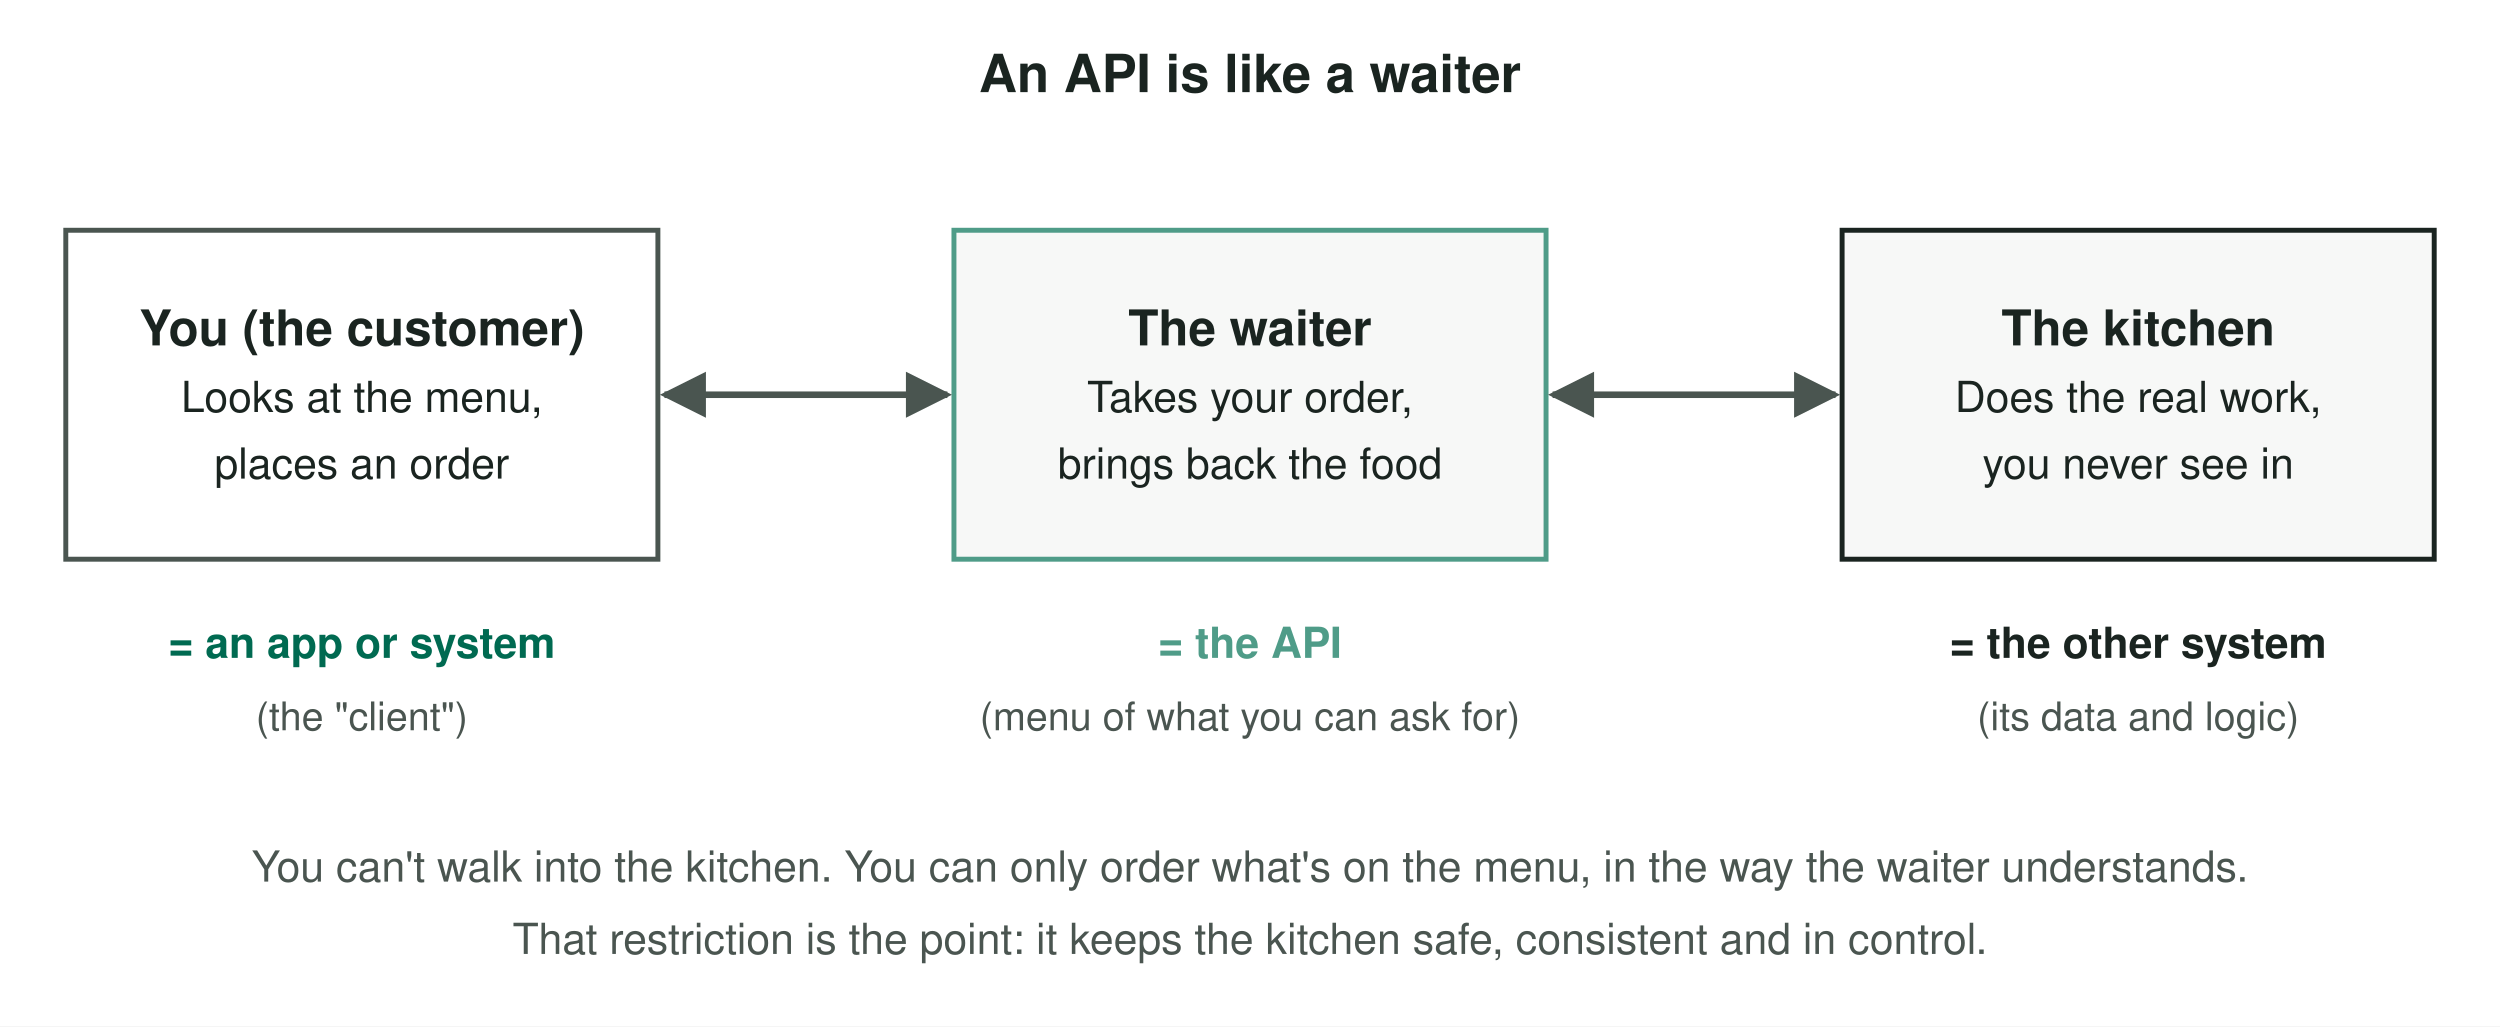
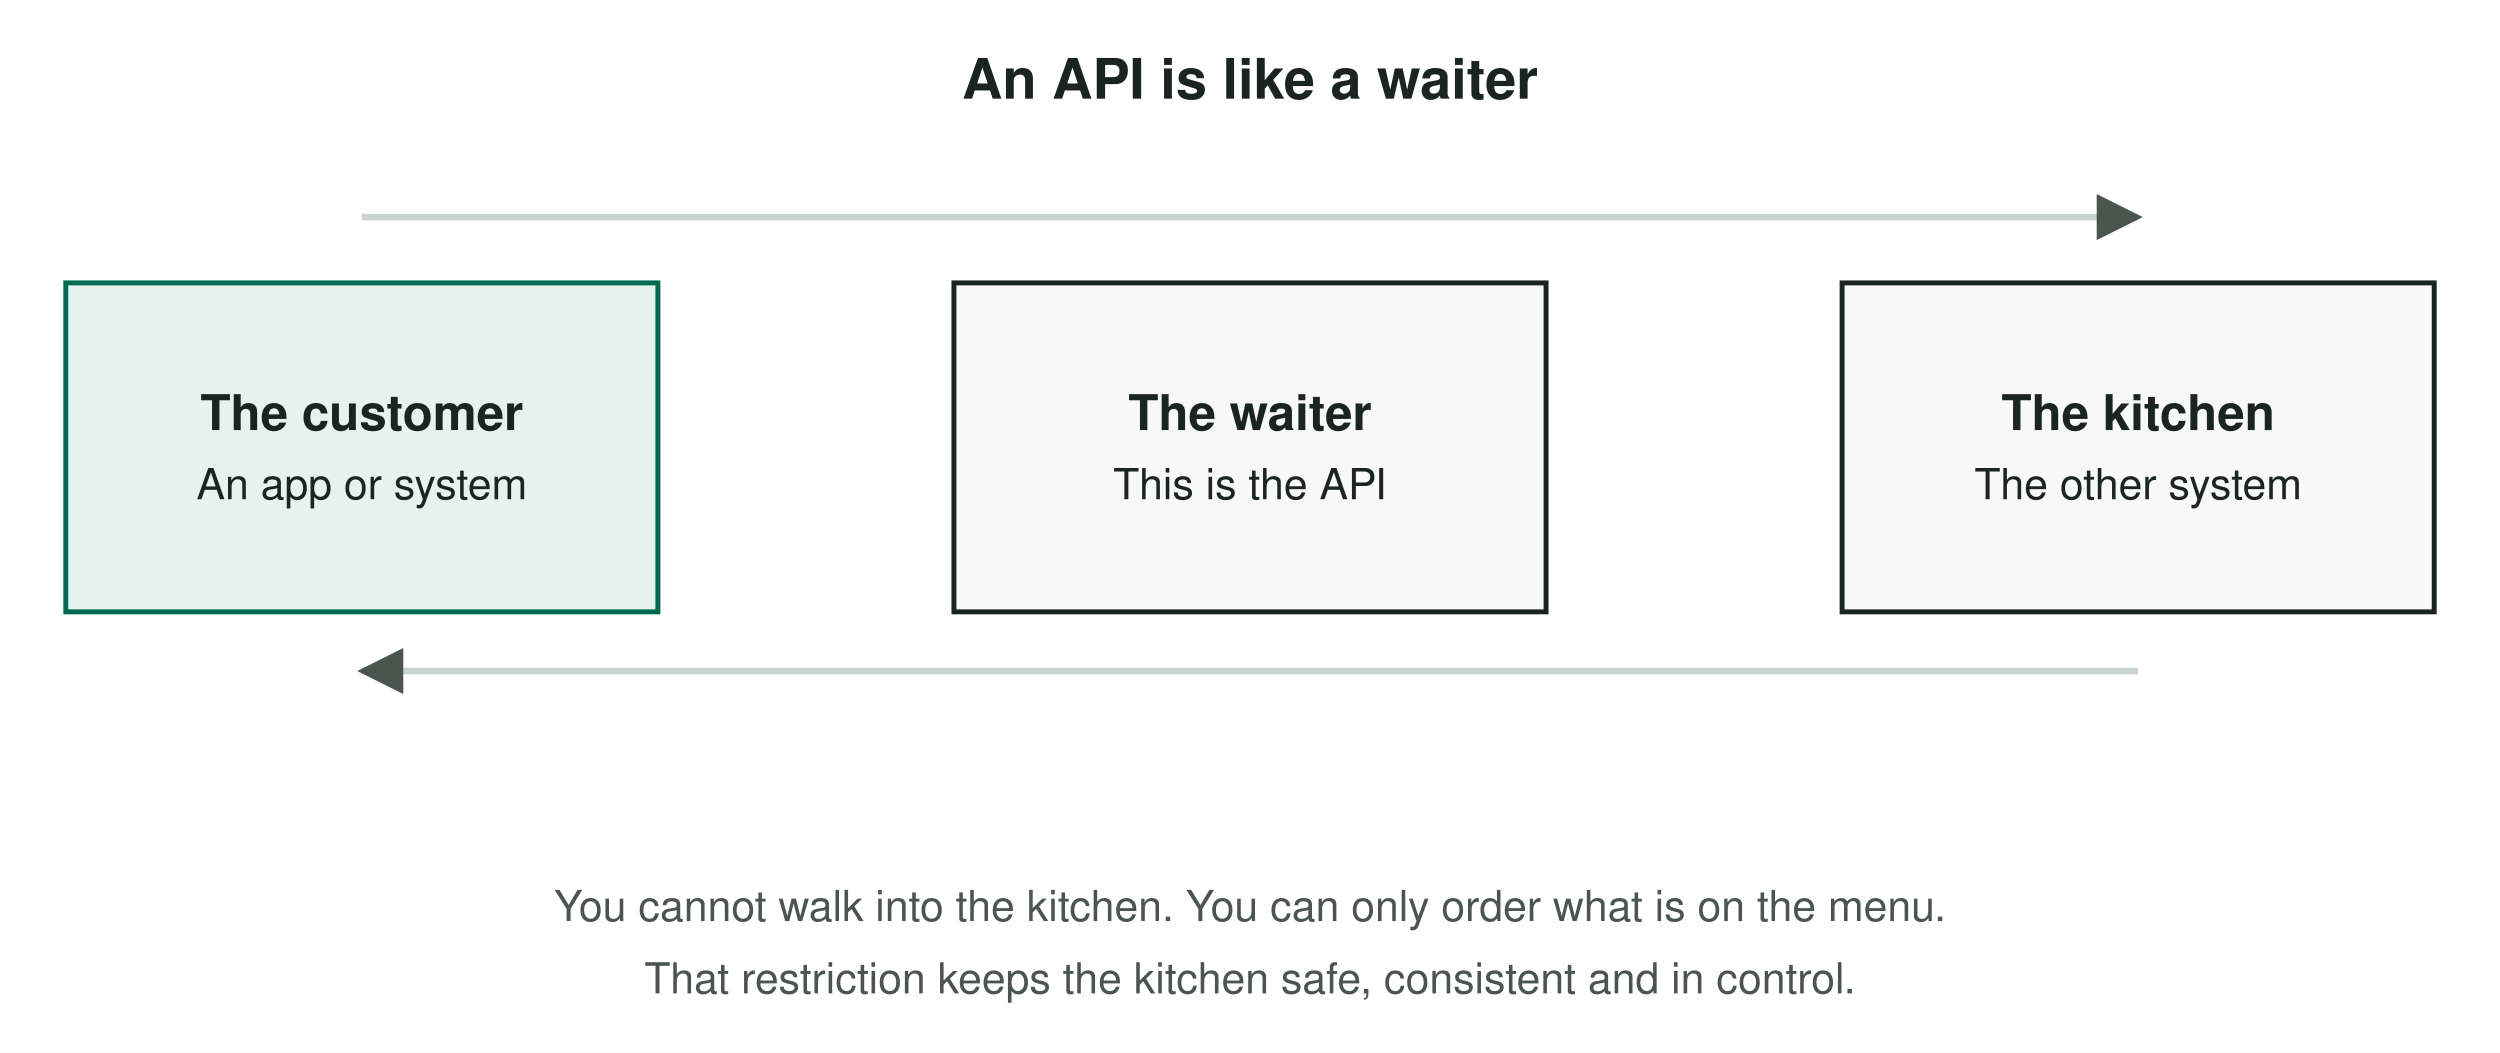
- <svg xmlns="http://www.w3.org/2000/svg" viewBox="0 0 760 312" role="img" aria-label="An API compared with a waiter between customer and kitchen" font-family="-apple-system,BlinkMacSystemFont,Segoe UI,Helvetica,Arial,sans-serif">
+ <svg xmlns="http://www.w3.org/2000/svg" viewBox="0 0 760 320" role="img" aria-label="An API works like a waiter carrying orders to the kitchen and food back to the customer">
+   <style>text{font-family:-apple-system,BlinkMacSystemFont,"Segoe UI",Helvetica,Arial,sans-serif}@media (prefers-reduced-motion:reduce){.dot,.hl{display:none}.slot{display:none}.fd{animation:none!important;opacity:1!important}}@keyframes hl1{0%{opacity:0}15%{opacity:0}16.5%{opacity:0.16}28%{opacity:0.16}29.5%{opacity:0}100%{opacity:0}}@keyframes hl2{0%{opacity:0}33%{opacity:0}34.5%{opacity:0.16}45%{opacity:0.16}46.5%{opacity:0}100%{opacity:0}}@keyframes hl3{0%{opacity:0}62%{opacity:0}63.5%{opacity:0.16}74%{opacity:0.16}75.5%{opacity:0}100%{opacity:0}}@keyframes mv4{0%{opacity:0;transform:translate(110px,66px)}4.95%{opacity:0;transform:translate(110px,66px)}5%{opacity:1;transform:translate(110px,66px)}21.5%{opacity:1;transform:translate(380px,66px)}38%{opacity:1;transform:translate(650px,66px)}38.8%{opacity:0;transform:translate(650px,66px)}100%{opacity:0;transform:translate(650px,66px)}}@keyframes mv5{0%{opacity:0;transform:translate(650px,204px)}51.95%{opacity:0;transform:translate(650px,204px)}52%{opacity:1;transform:translate(650px,204px)}70%{opacity:1;transform:translate(380px,204px)}88%{opacity:1;transform:translate(110px,204px)}88.8%{opacity:0;transform:translate(110px,204px)}100%{opacity:0;transform:translate(110px,204px)}}@keyframes lb6{0%{opacity:0}4%{opacity:0}5%{opacity:1}44%{opacity:1}45%{opacity:0}100%{opacity:0}}@keyframes lb7{0%{opacity:0}51%{opacity:0}52%{opacity:1}94%{opacity:1}95%{opacity:0}100%{opacity:0}}</style>
  <defs>
-     <marker id="a" viewBox="0 0 10 10" refX="9" refY="5" markerWidth="7" markerHeight="7" orient="auto-start-reverse">
+     <marker id="ah" viewBox="0 0 10 10" refX="9" refY="5" markerWidth="7" markerHeight="7" orient="auto">
      <path d="M0 0L10 5L0 10z" fill="#4a5550" />
    </marker>
  </defs>
-   <rect width="760" height="312" fill="#fff" />
-   <text x="380" y="28" text-anchor="middle" font-size="16" font-weight="700" fill="#1a2420">An API is like a waiter</text>
-   <rect x="20" y="70" width="180" height="100" rx="0" fill="#fff" stroke="#4a5550" stroke-width="1.5" />
-   <text x="110.0" y="105.0" text-anchor="middle" font-size="15" font-weight="700" fill="#1a2420">You (the customer)</text>
-   <text x="110.0" y="125.25" text-anchor="middle" font-size="13" font-weight="400" fill="#1a2420">Looks at the menu,</text>
-   <text x="110.0" y="145.5" text-anchor="middle" font-size="13" font-weight="400" fill="#1a2420">places an order</text>
-   <rect x="290" y="70" width="180" height="100" rx="0" fill="#f7f8f7" stroke="#4f9c88" stroke-width="1.5" />
-   <text x="380.0" y="105.0" text-anchor="middle" font-size="15" font-weight="700" fill="#1a2420">The waiter</text>
-   <text x="380.0" y="125.25" text-anchor="middle" font-size="13" font-weight="400" fill="#1a2420">Takes your order,</text>
-   <text x="380.0" y="145.5" text-anchor="middle" font-size="13" font-weight="400" fill="#1a2420">brings back the food</text>
-   <rect x="560" y="70" width="180" height="100" rx="0" fill="#f7f8f7" stroke="#1a2420" stroke-width="1.5" />
-   <text x="650.0" y="105.0" text-anchor="middle" font-size="15" font-weight="700" fill="#1a2420">The kitchen</text>
-   <text x="650.0" y="125.25" text-anchor="middle" font-size="13" font-weight="400" fill="#1a2420">Does the real work,</text>
-   <text x="650.0" y="145.5" text-anchor="middle" font-size="13" font-weight="400" fill="#1a2420">you never see in</text>
-   <line x1="202" y1="120" x2="288" y2="120" stroke="#4a5550" stroke-width="2" marker-end="url(#a)" marker-start="url(#a)" />
-   <line x1="472" y1="120" x2="558" y2="120" stroke="#4a5550" stroke-width="2" marker-end="url(#a)" marker-start="url(#a)" />
-   <text x="110" y="200" text-anchor="middle" font-size="13" font-weight="700" fill="#006A51">= an app or system</text>
-   <text x="380" y="200" text-anchor="middle" font-size="13" font-weight="700" fill="#4f9c88">= the API</text>
-   <text x="650" y="200" text-anchor="middle" font-size="13" font-weight="700" fill="#1a2420">= the other system</text>
-   <text x="110" y="222" text-anchor="middle" font-size="12" font-weight="400" fill="#4a5550">(the "client")</text>
-   <text x="380" y="222" text-anchor="middle" font-size="12" font-weight="400" fill="#4a5550">(menu of what you can ask for)</text>
-   <text x="650" y="222" text-anchor="middle" font-size="12" font-weight="400" fill="#4a5550">(its data and logic)</text>
-   <text x="380" y="268" text-anchor="middle" font-size="13" font-weight="400" fill="#4a5550">You can't walk into the kitchen. You can only order what's on the menu, in the way the waiter understands.</text>
-   <text x="380" y="290" text-anchor="middle" font-size="13" font-weight="400" fill="#4a5550">That restriction is the point: it keeps the kitchen safe, consistent and in control.</text>
+   <rect width="760" height="320" fill="#fff" />
+   <text x="380.0" y="30" text-anchor="middle" font-size="17" font-weight="700" fill="#1a2420">An API is like a waiter</text>
+   <polyline points="110,66 650,66" fill="none" stroke="#c9d4cf" stroke-width="2" marker-end="url(#ah)" />
+   <polyline points="650,204 110,204" fill="none" stroke="#c9d4cf" stroke-width="2" marker-end="url(#ah)" />
+   <rect x="20" y="86" width="180" height="100" fill="#e6f2ee" stroke="#006A51" stroke-width="1.5" />
+   <text x="110.0" y="130.75" text-anchor="middle" font-size="15" font-weight="700" fill="#1a2420">The customer</text>
+   <text x="110.0" y="151.75" text-anchor="middle" font-size="13" font-weight="400" fill="#1a2420">An app or system</text>
+   <rect x="290" y="86" width="180" height="100" fill="#f7f8f7" stroke="#1a2420" stroke-width="1.5" />
+   <text x="380.0" y="130.75" text-anchor="middle" font-size="15" font-weight="700" fill="#1a2420">The waiter</text>
+   <text x="380.0" y="151.75" text-anchor="middle" font-size="13" font-weight="400" fill="#1a2420">This is the API</text>
+   <rect x="560" y="86" width="180" height="100" fill="#f7f8f7" stroke="#1a2420" stroke-width="1.5" />
+   <text x="650.0" y="130.75" text-anchor="middle" font-size="15" font-weight="700" fill="#1a2420">The kitchen</text>
+   <text x="650.0" y="151.75" text-anchor="middle" font-size="13" font-weight="400" fill="#1a2420">The other system</text>
+   <rect class="hl" x="290" y="86" width="180" height="100" fill="#006A51" style="opacity:0;animation:hl1 9s linear infinite" />
+   <rect class="hl" x="560" y="86" width="180" height="100" fill="#006A51" style="opacity:0;animation:hl2 9s linear infinite" />
+   <rect class="hl" x="290" y="86" width="180" height="100" fill="#006A51" style="opacity:0;animation:hl3 9s linear infinite" />
+   <g class="dot" style="opacity:0;animation:mv4 9s linear infinite">
+     <rect x="-7.0" y="-7.0" width="14" height="14" fill="#006A51" />
+   </g>
+   <g class="dot" style="opacity:0;animation:mv5 9s linear infinite">
+     <rect x="-7.0" y="-7.0" width="14" height="14" fill="#1a2420" />
+   </g>
+   <text class="lab slot" x="380" y="240" text-anchor="middle" font-size="14" font-weight="700" fill="#006A51" style="opacity:0;animation:lb6 9s linear infinite">ORDER (a request): "one repair record, please"</text>
+   <text class="lab slot" x="380" y="240" text-anchor="middle" font-size="14" font-weight="700" fill="#1a2420" style="opacity:0;animation:lb7 9s linear infinite">FOOD (a response): the record comes back</text>
+   <text x="380" y="280" text-anchor="middle" font-size="13" font-weight="400" fill="#4a5550">You cannot walk into the kitchen. You can only order what is on the menu.</text>
+   <text x="380" y="302" text-anchor="middle" font-size="13" font-weight="400" fill="#4a5550">That restriction keeps the kitchen safe, consistent and in control.</text>
</svg>
